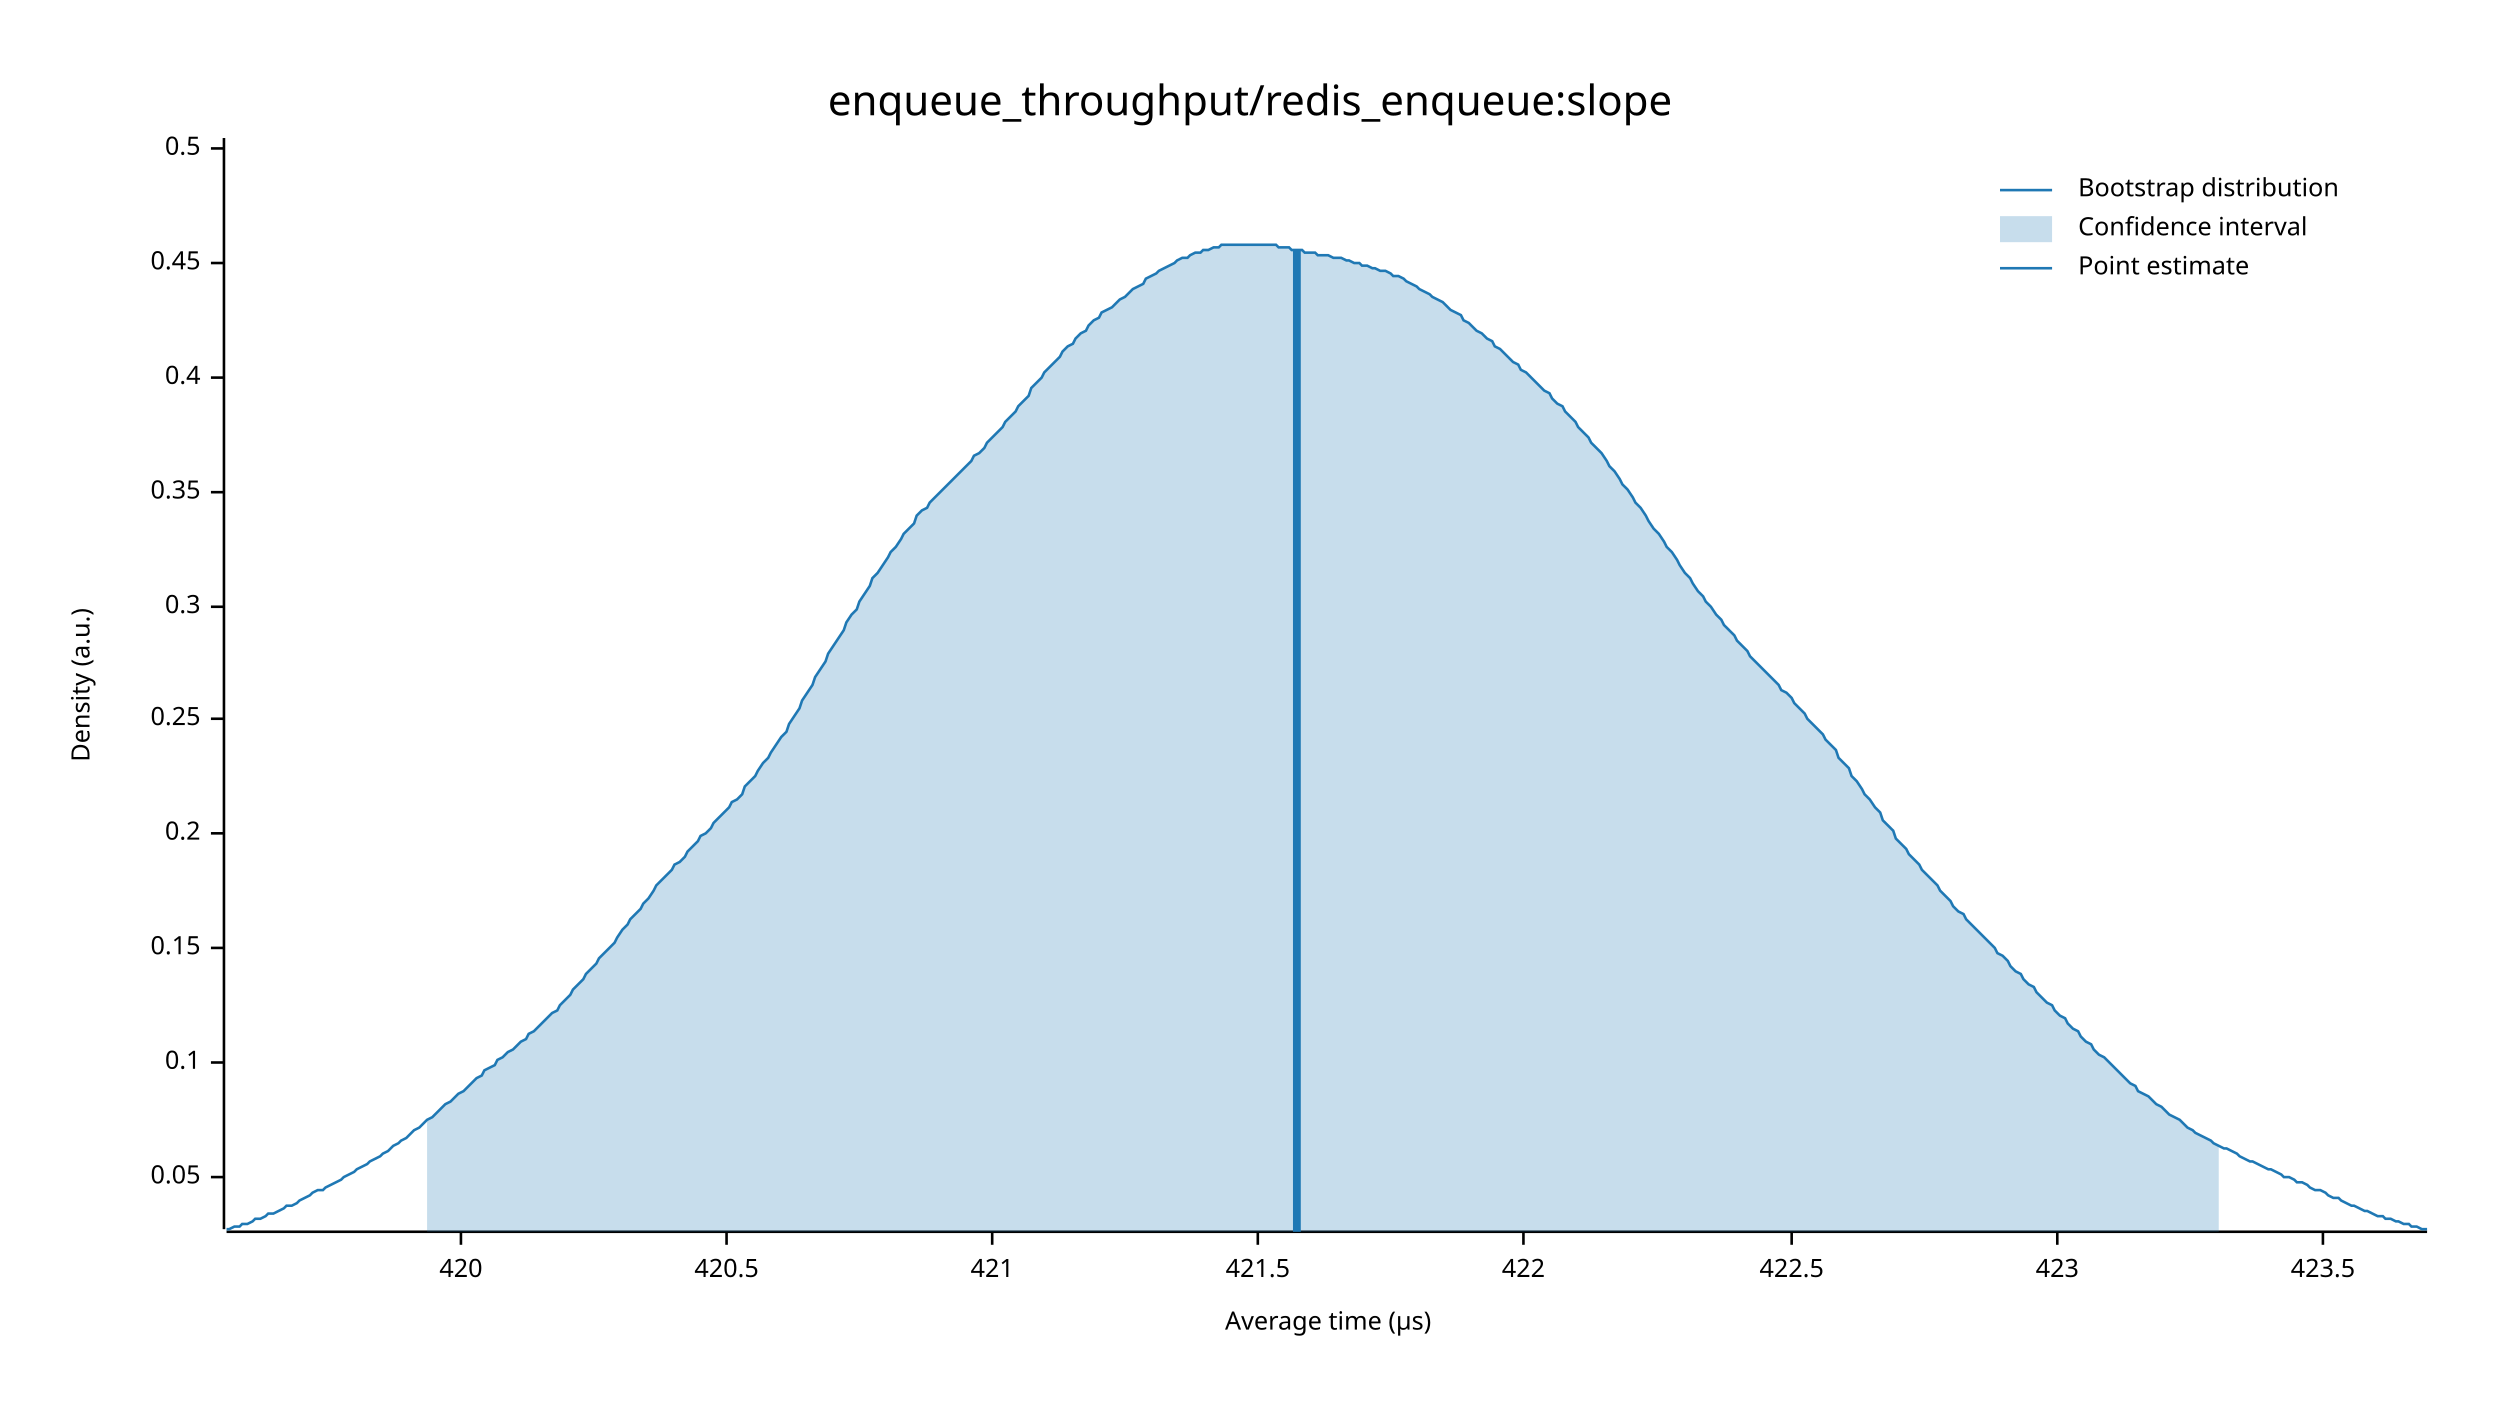
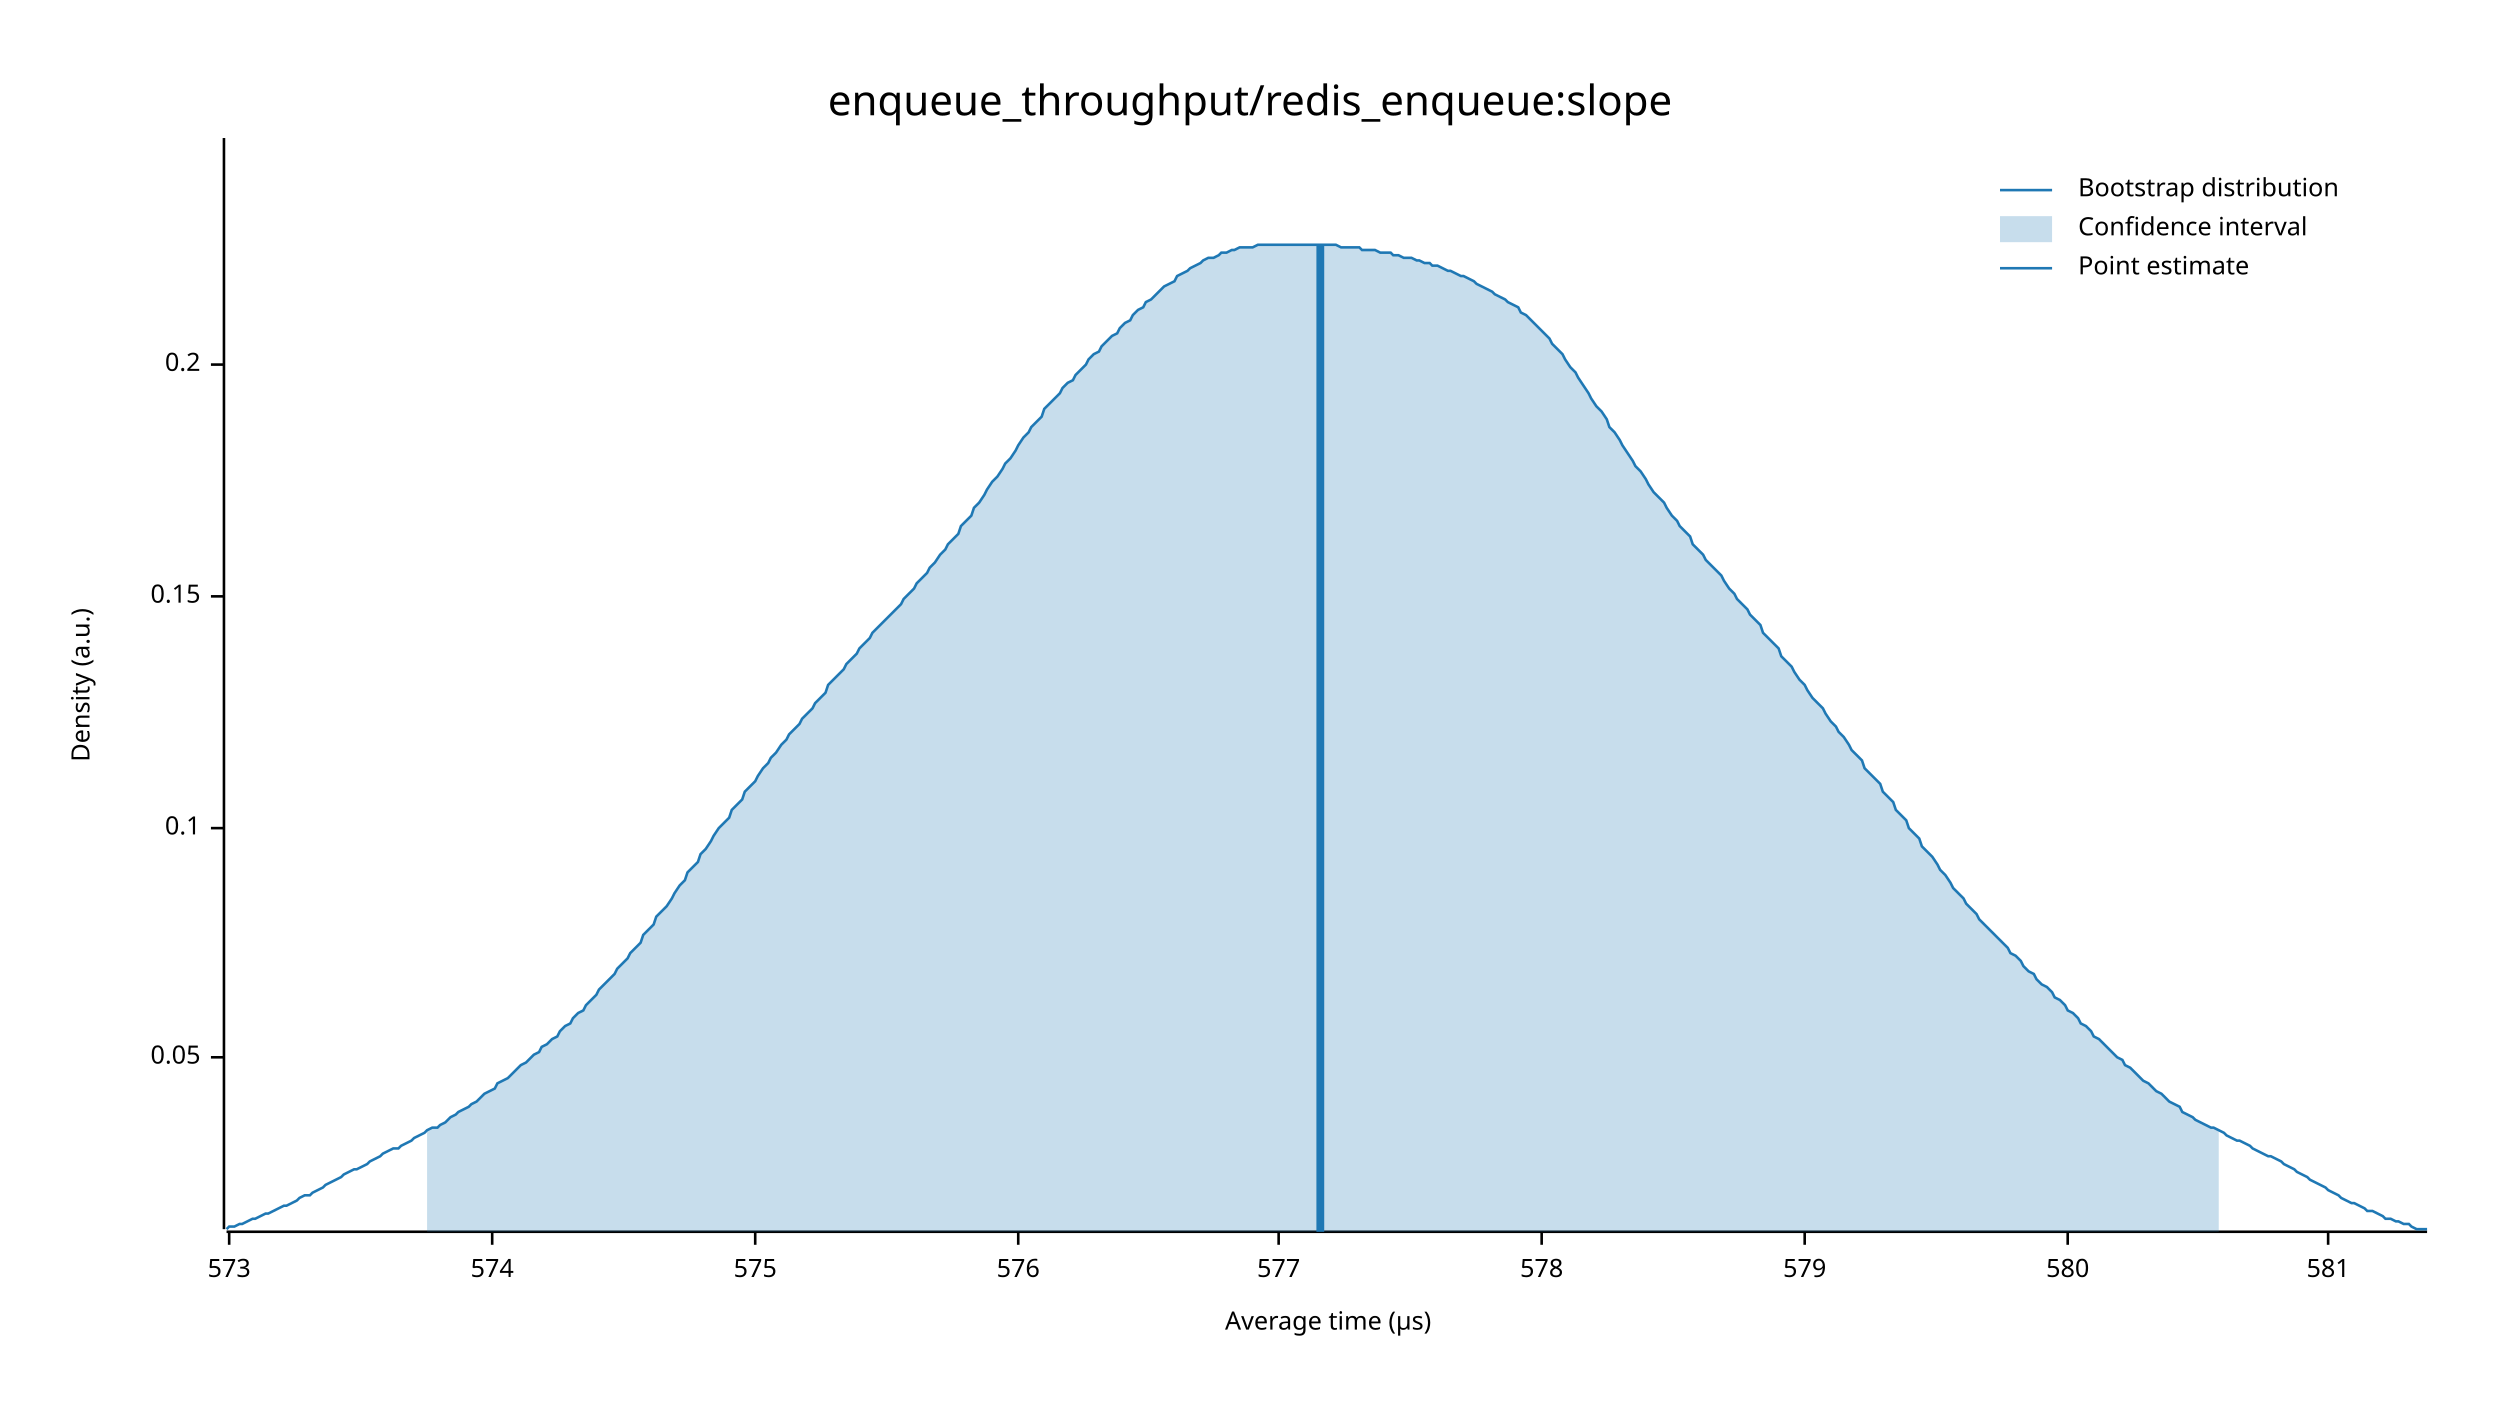
<svg xmlns="http://www.w3.org/2000/svg" width="960" height="540" viewBox="0 0 960 540">
  <text x="480" y="32" dy="0.76em" text-anchor="middle" font-family="sans-serif" font-size="16.129" opacity="1" fill="#000000">
enqueue_throughput/redis_enqueue:slope
</text>
  <text x="27" y="263" dy="0.76em" text-anchor="middle" font-family="sans-serif" font-size="9.677" opacity="1" fill="#000000" transform="rotate(270, 27, 263)">
Density (a.u.)
</text>
  <text x="510" y="513" dy="-0.5ex" text-anchor="middle" font-family="sans-serif" font-size="9.677" opacity="1" fill="#000000">
Average time (µs)
</text>
  <polyline fill="none" opacity="1" stroke="#000000" stroke-width="1" points="86,53 86,472 " />
-   <text x="77" y="452" dy="0.5ex" text-anchor="end" font-family="sans-serif" font-size="9.677" opacity="1" fill="#000000">
+   <text x="77" y="406" dy="0.5ex" text-anchor="end" font-family="sans-serif" font-size="9.677" opacity="1" fill="#000000">
0.05
</text>
-   <polyline fill="none" opacity="1" stroke="#000000" stroke-width="1" points="81,452 86,452 " />
-   <text x="77" y="408" dy="0.5ex" text-anchor="end" font-family="sans-serif" font-size="9.677" opacity="1" fill="#000000">
+   <polyline fill="none" opacity="1" stroke="#000000" stroke-width="1" points="81,406 86,406 " />
+   <text x="77" y="318" dy="0.5ex" text-anchor="end" font-family="sans-serif" font-size="9.677" opacity="1" fill="#000000">
0.1
</text>
-   <polyline fill="none" opacity="1" stroke="#000000" stroke-width="1" points="81,408 86,408 " />
-   <text x="77" y="364" dy="0.5ex" text-anchor="end" font-family="sans-serif" font-size="9.677" opacity="1" fill="#000000">
+   <polyline fill="none" opacity="1" stroke="#000000" stroke-width="1" points="81,318 86,318 " />
+   <text x="77" y="229" dy="0.5ex" text-anchor="end" font-family="sans-serif" font-size="9.677" opacity="1" fill="#000000">
0.15
</text>
-   <polyline fill="none" opacity="1" stroke="#000000" stroke-width="1" points="81,364 86,364 " />
-   <text x="77" y="320" dy="0.5ex" text-anchor="end" font-family="sans-serif" font-size="9.677" opacity="1" fill="#000000">
+   <polyline fill="none" opacity="1" stroke="#000000" stroke-width="1" points="81,229 86,229 " />
+   <text x="77" y="140" dy="0.5ex" text-anchor="end" font-family="sans-serif" font-size="9.677" opacity="1" fill="#000000">
0.2
</text>
-   <polyline fill="none" opacity="1" stroke="#000000" stroke-width="1" points="81,320 86,320 " />
-   <text x="77" y="276" dy="0.5ex" text-anchor="end" font-family="sans-serif" font-size="9.677" opacity="1" fill="#000000">
- 0.25
+   <polyline fill="none" opacity="1" stroke="#000000" stroke-width="1" points="81,140 86,140 " />
+   <polyline fill="none" opacity="1" stroke="#000000" stroke-width="1" points="87,473 932,473 " />
+   <text x="88" y="483" dy="0.76em" text-anchor="middle" font-family="sans-serif" font-size="9.677" opacity="1" fill="#000000">
+ 573
</text>
-   <polyline fill="none" opacity="1" stroke="#000000" stroke-width="1" points="81,276 86,276 " />
-   <text x="77" y="233" dy="0.5ex" text-anchor="end" font-family="sans-serif" font-size="9.677" opacity="1" fill="#000000">
- 0.3
+   <polyline fill="none" opacity="1" stroke="#000000" stroke-width="1" points="88,473 88,478 " />
+   <text x="189" y="483" dy="0.76em" text-anchor="middle" font-family="sans-serif" font-size="9.677" opacity="1" fill="#000000">
+ 574
</text>
-   <polyline fill="none" opacity="1" stroke="#000000" stroke-width="1" points="81,233 86,233 " />
-   <text x="77" y="189" dy="0.5ex" text-anchor="end" font-family="sans-serif" font-size="9.677" opacity="1" fill="#000000">
- 0.35
+   <polyline fill="none" opacity="1" stroke="#000000" stroke-width="1" points="189,473 189,478 " />
+   <text x="290" y="483" dy="0.76em" text-anchor="middle" font-family="sans-serif" font-size="9.677" opacity="1" fill="#000000">
+ 575
</text>
-   <polyline fill="none" opacity="1" stroke="#000000" stroke-width="1" points="81,189 86,189 " />
-   <text x="77" y="145" dy="0.5ex" text-anchor="end" font-family="sans-serif" font-size="9.677" opacity="1" fill="#000000">
- 0.4
+   <polyline fill="none" opacity="1" stroke="#000000" stroke-width="1" points="290,473 290,478 " />
+   <text x="391" y="483" dy="0.76em" text-anchor="middle" font-family="sans-serif" font-size="9.677" opacity="1" fill="#000000">
+ 576
</text>
-   <polyline fill="none" opacity="1" stroke="#000000" stroke-width="1" points="81,145 86,145 " />
-   <text x="77" y="101" dy="0.5ex" text-anchor="end" font-family="sans-serif" font-size="9.677" opacity="1" fill="#000000">
- 0.45
+   <polyline fill="none" opacity="1" stroke="#000000" stroke-width="1" points="391,473 391,478 " />
+   <text x="491" y="483" dy="0.76em" text-anchor="middle" font-family="sans-serif" font-size="9.677" opacity="1" fill="#000000">
+ 577
</text>
-   <polyline fill="none" opacity="1" stroke="#000000" stroke-width="1" points="81,101 86,101 " />
-   <text x="77" y="57" dy="0.5ex" text-anchor="end" font-family="sans-serif" font-size="9.677" opacity="1" fill="#000000">
- 0.5
+   <polyline fill="none" opacity="1" stroke="#000000" stroke-width="1" points="491,473 491,478 " />
+   <text x="592" y="483" dy="0.76em" text-anchor="middle" font-family="sans-serif" font-size="9.677" opacity="1" fill="#000000">
+ 578
</text>
-   <polyline fill="none" opacity="1" stroke="#000000" stroke-width="1" points="81,57 86,57 " />
-   <polyline fill="none" opacity="1" stroke="#000000" stroke-width="1" points="87,473 932,473 " />
-   <text x="177" y="483" dy="0.76em" text-anchor="middle" font-family="sans-serif" font-size="9.677" opacity="1" fill="#000000">
- 420
+   <polyline fill="none" opacity="1" stroke="#000000" stroke-width="1" points="592,473 592,478 " />
+   <text x="693" y="483" dy="0.76em" text-anchor="middle" font-family="sans-serif" font-size="9.677" opacity="1" fill="#000000">
+ 579
</text>
-   <polyline fill="none" opacity="1" stroke="#000000" stroke-width="1" points="177,473 177,478 " />
-   <text x="279" y="483" dy="0.76em" text-anchor="middle" font-family="sans-serif" font-size="9.677" opacity="1" fill="#000000">
- 420.5
+   <polyline fill="none" opacity="1" stroke="#000000" stroke-width="1" points="693,473 693,478 " />
+   <text x="794" y="483" dy="0.76em" text-anchor="middle" font-family="sans-serif" font-size="9.677" opacity="1" fill="#000000">
+ 580
</text>
-   <polyline fill="none" opacity="1" stroke="#000000" stroke-width="1" points="279,473 279,478 " />
-   <text x="381" y="483" dy="0.76em" text-anchor="middle" font-family="sans-serif" font-size="9.677" opacity="1" fill="#000000">
- 421
+   <polyline fill="none" opacity="1" stroke="#000000" stroke-width="1" points="794,473 794,478 " />
+   <text x="894" y="483" dy="0.76em" text-anchor="middle" font-family="sans-serif" font-size="9.677" opacity="1" fill="#000000">
+ 581
</text>
-   <polyline fill="none" opacity="1" stroke="#000000" stroke-width="1" points="381,473 381,478 " />
-   <text x="483" y="483" dy="0.76em" text-anchor="middle" font-family="sans-serif" font-size="9.677" opacity="1" fill="#000000">
- 421.5
- </text>
-   <polyline fill="none" opacity="1" stroke="#000000" stroke-width="1" points="483,473 483,478 " />
-   <text x="585" y="483" dy="0.76em" text-anchor="middle" font-family="sans-serif" font-size="9.677" opacity="1" fill="#000000">
- 422
- </text>
-   <polyline fill="none" opacity="1" stroke="#000000" stroke-width="1" points="585,473 585,478 " />
-   <text x="688" y="483" dy="0.76em" text-anchor="middle" font-family="sans-serif" font-size="9.677" opacity="1" fill="#000000">
- 422.5
- </text>
-   <polyline fill="none" opacity="1" stroke="#000000" stroke-width="1" points="688,473 688,478 " />
-   <text x="790" y="483" dy="0.76em" text-anchor="middle" font-family="sans-serif" font-size="9.677" opacity="1" fill="#000000">
- 423
- </text>
-   <polyline fill="none" opacity="1" stroke="#000000" stroke-width="1" points="790,473 790,478 " />
-   <text x="892" y="483" dy="0.76em" text-anchor="middle" font-family="sans-serif" font-size="9.677" opacity="1" fill="#000000">
- 423.5
- </text>
-   <polyline fill="none" opacity="1" stroke="#000000" stroke-width="1" points="892,473 892,478 " />
-   <polyline fill="none" opacity="1" stroke="#1F78B4" stroke-width="1" points="87,472 88,472 90,471 92,471 93,470 95,470 97,469 98,468 100,468 102,467 103,466 105,466 107,465 109,464 110,463 112,463 114,462 115,461 117,460 119,459 120,458 122,457 124,457 125,456 127,455 129,454 131,453 132,452 134,451 136,450 137,449 139,448 141,447 142,446 144,445 146,444 147,443 149,442 151,440 153,439 154,438 156,437 158,435 159,434 161,433 163,431 164,430 166,429 168,427 169,426 171,424 173,423 175,421 176,420 178,419 180,417 181,416 183,414 185,413 186,411 188,410 190,409 191,407 193,406 195,404 197,403 198,402 200,400 202,399 203,397 205,396 207,394 208,393 210,391 212,389 214,388 215,386 217,384 219,382 220,380 222,378 224,376 225,374 227,372 229,370 230,368 232,366 234,364 236,362 237,360 239,357 241,355 242,353 244,351 246,349 247,347 249,345 251,342 252,340 254,338 256,336 258,334 259,332 261,331 263,329 264,327 266,325 268,323 269,321 271,320 273,318 274,316 276,314 278,312 280,310 281,308 283,307 285,305 286,302 288,300 290,298 291,296 293,293 295,291 296,289 298,286 300,283 302,281 303,278 305,275 307,272 308,269 310,266 312,263 313,260 315,257 317,254 318,251 320,248 322,245 324,242 325,239 327,236 329,234 330,231 332,228 334,225 335,222 337,220 339,217 341,214 342,212 344,210 346,207 347,205 349,203 351,201 352,198 354,196 356,195 357,193 359,191 361,189 363,187 364,186 366,184 368,182 369,181 371,179 373,177 374,175 376,174 378,172 379,170 381,168 383,166 385,164 386,162 388,160 390,158 391,156 393,154 395,152 396,149 398,147 400,145 401,143 403,141 405,139 407,137 408,135 410,133 412,132 413,130 415,128 417,127 418,125 420,123 422,122 423,120 425,119 427,118 429,116 430,115 432,114 434,112 435,111 437,110 439,109 440,107 442,106 444,105 445,104 447,103 449,102 451,101 452,100 454,99 456,99 457,98 459,97 461,97 462,96 464,96 466,95 468,95 469,94 471,94 473,94 474,94 476,94 478,94 479,94 481,94 483,94 484,94 486,94 488,94 490,94 491,95 493,95 495,95 496,96 498,96 500,96 501,97 503,97 505,97 506,98 508,98 510,98 512,99 513,99 515,99 517,100 518,100 520,101 522,101 523,102 525,102 527,103 528,103 530,104 532,104 534,105 535,106 537,106 539,107 540,108 542,109 544,110 545,111 547,112 549,113 550,114 552,115 554,116 556,118 557,119 559,120 561,121 562,123 564,124 566,126 567,127 569,128 571,130 573,131 574,133 576,134 578,136 579,137 581,139 583,140 584,142 586,143 588,145 589,146 591,148 593,150 595,151 596,153 598,155 600,156 601,158 603,160 605,162 606,164 608,166 610,168 611,170 613,172 615,174 617,177 618,179 620,181 622,184 623,186 625,188 627,191 628,193 630,195 632,198 633,200 635,203 637,205 639,208 640,210 642,212 644,215 645,217 647,220 649,222 650,224 652,227 654,229 655,231 657,233 659,236 661,238 662,240 664,242 666,244 667,246 669,248 671,250 672,252 674,254 676,256 677,257 679,259 681,261 683,263 684,265 686,266 688,268 689,270 691,272 693,274 694,276 696,278 698,280 700,282 701,284 703,286 705,288 706,291 708,293 710,295 711,298 713,300 715,303 716,305 718,307 720,310 722,312 723,315 725,317 727,319 728,322 730,324 732,326 733,328 735,330 737,332 738,334 740,336 742,338 744,340 745,342 747,344 749,346 750,348 752,350 754,351 755,353 757,355 759,357 760,358 762,360 764,362 766,364 767,366 769,367 771,369 772,371 774,373 776,374 777,376 779,378 781,379 782,381 784,383 786,385 788,386 789,388 791,390 793,391 794,393 796,395 798,396 799,398 801,400 803,401 804,403 806,405 808,406 810,408 811,409 813,411 815,413 816,414 818,416 820,417 821,419 823,420 825,421 827,423 828,424 830,425 832,427 833,428 835,429 837,430 838,431 840,433 842,434 843,435 845,436 847,437 849,438 850,439 852,440 854,441 855,441 857,442 859,443 860,444 862,445 864,446 865,446 867,447 869,448 871,449 872,449 874,450 876,451 877,452 879,452 881,453 882,454 884,454 886,455 887,456 889,457 891,457 893,458 894,459 896,460 898,460 899,461 901,462 903,463 904,463 906,464 908,465 909,465 911,466 913,467 915,467 916,468 918,468 920,469 921,469 923,470 925,470 926,471 928,471 930,472 932,472 " />
-   <polygon opacity="0.25" fill="#1F78B4" points="164,430 166,429 168,427 169,426 171,424 173,423 175,421 176,420 178,419 180,417 181,416 183,414 185,413 186,411 188,410 190,409 191,407 193,406 195,404 197,403 198,402 200,400 202,399 203,397 205,396 207,394 208,393 210,391 212,389 214,388 215,386 217,384 219,382 220,380 222,378 224,376 225,374 227,372 229,370 230,368 232,366 234,364 236,362 237,360 239,357 241,355 242,353 244,351 246,349 247,347 249,345 251,342 252,340 254,338 256,336 258,334 259,332 261,331 263,329 264,327 266,325 268,323 269,321 271,320 273,318 274,316 276,314 278,312 280,310 281,308 283,307 285,305 286,302 288,300 290,298 291,296 293,293 295,291 296,289 298,286 300,283 302,281 303,278 305,275 307,272 308,269 310,266 312,263 313,260 315,257 317,254 318,251 320,248 322,245 324,242 325,239 327,236 329,234 330,231 332,228 334,225 335,222 337,220 339,217 341,214 342,212 344,210 346,207 347,205 349,203 351,201 352,198 354,196 356,195 357,193 359,191 361,189 363,187 364,186 366,184 368,182 369,181 371,179 373,177 374,175 376,174 378,172 379,170 381,168 383,166 385,164 386,162 388,160 390,158 391,156 393,154 395,152 396,149 398,147 400,145 401,143 403,141 405,139 407,137 408,135 410,133 412,132 413,130 415,128 417,127 418,125 420,123 422,122 423,120 425,119 427,118 429,116 430,115 432,114 434,112 435,111 437,110 439,109 440,107 442,106 444,105 445,104 447,103 449,102 451,101 452,100 454,99 456,99 457,98 459,97 461,97 462,96 464,96 466,95 468,95 469,94 471,94 473,94 474,94 476,94 478,94 479,94 481,94 483,94 484,94 486,94 488,94 490,94 491,95 493,95 495,95 496,96 498,96 500,96 501,97 503,97 505,97 506,98 508,98 510,98 512,99 513,99 515,99 517,100 518,100 520,101 522,101 523,102 525,102 527,103 528,103 530,104 532,104 534,105 535,106 537,106 539,107 540,108 542,109 544,110 545,111 547,112 549,113 550,114 552,115 554,116 556,118 557,119 559,120 561,121 562,123 564,124 566,126 567,127 569,128 571,130 573,131 574,133 576,134 578,136 579,137 581,139 583,140 584,142 586,143 588,145 589,146 591,148 593,150 595,151 596,153 598,155 600,156 601,158 603,160 605,162 606,164 608,166 610,168 611,170 613,172 615,174 617,177 618,179 620,181 622,184 623,186 625,188 627,191 628,193 630,195 632,198 633,200 635,203 637,205 639,208 640,210 642,212 644,215 645,217 647,220 649,222 650,224 652,227 654,229 655,231 657,233 659,236 661,238 662,240 664,242 666,244 667,246 669,248 671,250 672,252 674,254 676,256 677,257 679,259 681,261 683,263 684,265 686,266 688,268 689,270 691,272 693,274 694,276 696,278 698,280 700,282 701,284 703,286 705,288 706,291 708,293 710,295 711,298 713,300 715,303 716,305 718,307 720,310 722,312 723,315 725,317 727,319 728,322 730,324 732,326 733,328 735,330 737,332 738,334 740,336 742,338 744,340 745,342 747,344 749,346 750,348 752,350 754,351 755,353 757,355 759,357 760,358 762,360 764,362 766,364 767,366 769,367 771,369 772,371 774,373 776,374 777,376 779,378 781,379 782,381 784,383 786,385 788,386 789,388 791,390 793,391 794,393 796,395 798,396 799,398 801,400 803,401 804,403 806,405 808,406 810,408 811,409 813,411 815,413 816,414 818,416 820,417 821,419 823,420 825,421 827,423 828,424 830,425 832,427 833,428 835,429 837,430 838,431 840,433 842,434 843,435 845,436 847,437 849,438 850,439 852,440 852,473 164,473 " />
-   <polyline fill="none" opacity="1" stroke="#1F78B4" stroke-width="3" points="498,473 498,96 " />
+   <polyline fill="none" opacity="1" stroke="#000000" stroke-width="1" points="894,473 894,478 " />
+   <polyline fill="none" opacity="1" stroke="#1F78B4" stroke-width="1" points="87,472 88,471 90,471 92,470 93,470 95,469 97,468 98,468 100,467 102,466 103,466 105,465 107,464 109,463 110,463 112,462 114,461 115,460 117,459 119,459 120,458 122,457 124,456 125,455 127,454 129,453 131,452 132,451 134,450 136,449 137,449 139,448 141,447 142,446 144,445 146,444 147,443 149,442 151,441 153,441 154,440 156,439 158,438 159,437 161,436 163,435 164,434 166,433 168,433 169,432 171,431 173,429 175,428 176,427 178,426 180,425 181,424 183,423 185,421 186,420 188,419 190,418 191,416 193,415 195,414 197,412 198,411 200,409 202,408 203,407 205,405 207,404 208,402 210,401 212,399 214,398 215,396 217,394 219,393 220,391 222,389 224,388 225,386 227,384 229,382 230,380 232,378 234,376 236,374 237,372 239,370 241,368 242,366 244,364 246,362 247,359 249,357 251,355 252,352 254,350 256,348 258,345 259,343 261,340 263,338 264,335 266,333 268,331 269,328 271,326 273,323 274,321 276,318 278,316 280,314 281,311 283,309 285,307 286,304 288,302 290,300 291,298 293,295 295,293 296,291 298,289 300,286 302,284 303,282 305,280 307,278 308,276 310,274 312,272 313,270 315,268 317,266 318,263 320,261 322,259 324,257 325,255 327,253 329,251 330,249 332,247 334,245 335,243 337,241 339,239 341,237 342,236 344,234 346,232 347,230 349,228 351,226 352,224 354,222 356,220 357,218 359,216 361,213 363,211 364,209 366,207 368,205 369,202 371,200 373,198 374,195 376,193 378,190 379,188 381,185 383,183 385,180 386,178 388,176 390,173 391,171 393,168 395,166 396,164 398,162 400,160 401,157 403,155 405,153 407,151 408,149 410,147 412,146 413,144 415,142 417,140 418,138 420,136 422,135 423,133 425,131 427,129 429,128 430,126 432,124 434,123 435,121 437,119 439,118 440,116 442,115 444,113 445,112 447,110 449,109 451,108 452,106 454,105 456,104 457,103 459,102 461,101 462,100 464,99 466,99 468,98 469,97 471,97 473,96 474,96 476,95 478,95 479,95 481,95 483,94 484,94 486,94 488,94 490,94 491,94 493,94 495,94 496,94 498,94 500,94 501,94 503,94 505,94 506,94 508,94 510,94 512,94 513,94 515,95 517,95 518,95 520,95 522,95 523,96 525,96 527,96 528,96 530,97 532,97 534,97 535,98 537,98 539,99 540,99 542,99 544,100 545,100 547,101 549,101 550,102 552,102 554,103 556,104 557,104 559,105 561,106 562,106 564,107 566,108 567,109 569,110 571,111 573,112 574,113 576,114 578,115 579,116 581,117 583,118 584,120 586,121 588,123 589,124 591,126 593,128 595,130 596,132 598,134 600,136 601,138 603,141 605,143 606,145 608,148 610,151 611,153 613,156 615,158 617,161 618,164 620,166 622,169 623,171 625,174 627,177 628,179 630,181 632,184 633,186 635,189 637,191 639,193 640,195 642,198 644,200 645,202 647,204 649,206 650,209 652,211 654,213 655,215 657,217 659,219 661,221 662,223 664,226 666,228 667,230 669,232 671,234 672,236 674,238 676,240 677,243 679,245 681,247 683,249 684,252 686,254 688,256 689,258 691,261 693,263 694,265 696,268 698,270 700,272 701,274 703,277 705,279 706,281 708,283 710,286 711,288 713,290 715,292 716,295 718,297 720,299 722,301 723,304 725,306 727,308 728,311 730,313 732,315 733,318 735,320 737,322 738,325 740,327 742,329 744,332 745,334 747,336 749,339 750,341 752,343 754,345 755,347 757,349 759,351 760,353 762,355 764,357 766,359 767,360 769,362 771,364 772,366 774,367 776,369 777,371 779,373 781,374 782,376 784,378 786,379 788,381 789,383 791,384 793,386 794,388 796,389 798,391 799,393 801,394 803,396 804,398 806,399 808,401 810,403 811,404 813,406 815,407 816,409 818,410 820,412 821,413 823,415 825,416 827,418 828,419 830,420 832,422 833,423 835,424 837,425 838,427 840,428 842,429 843,430 845,431 847,432 849,433 850,433 852,434 854,435 855,436 857,437 859,438 860,438 862,439 864,440 865,441 867,442 869,443 871,444 872,444 874,445 876,446 877,447 879,448 881,449 882,450 884,451 886,452 887,453 889,454 891,455 893,456 894,457 896,458 898,459 899,460 901,461 903,462 904,462 906,463 908,464 909,465 911,465 913,466 915,467 916,468 918,468 920,469 921,469 923,470 925,470 926,471 928,472 930,472 932,472 " />
+   <polygon opacity="0.25" fill="#1F78B4" points="164,434 166,433 168,433 169,432 171,431 173,429 175,428 176,427 178,426 180,425 181,424 183,423 185,421 186,420 188,419 190,418 191,416 193,415 195,414 197,412 198,411 200,409 202,408 203,407 205,405 207,404 208,402 210,401 212,399 214,398 215,396 217,394 219,393 220,391 222,389 224,388 225,386 227,384 229,382 230,380 232,378 234,376 236,374 237,372 239,370 241,368 242,366 244,364 246,362 247,359 249,357 251,355 252,352 254,350 256,348 258,345 259,343 261,340 263,338 264,335 266,333 268,331 269,328 271,326 273,323 274,321 276,318 278,316 280,314 281,311 283,309 285,307 286,304 288,302 290,300 291,298 293,295 295,293 296,291 298,289 300,286 302,284 303,282 305,280 307,278 308,276 310,274 312,272 313,270 315,268 317,266 318,263 320,261 322,259 324,257 325,255 327,253 329,251 330,249 332,247 334,245 335,243 337,241 339,239 341,237 342,236 344,234 346,232 347,230 349,228 351,226 352,224 354,222 356,220 357,218 359,216 361,213 363,211 364,209 366,207 368,205 369,202 371,200 373,198 374,195 376,193 378,190 379,188 381,185 383,183 385,180 386,178 388,176 390,173 391,171 393,168 395,166 396,164 398,162 400,160 401,157 403,155 405,153 407,151 408,149 410,147 412,146 413,144 415,142 417,140 418,138 420,136 422,135 423,133 425,131 427,129 429,128 430,126 432,124 434,123 435,121 437,119 439,118 440,116 442,115 444,113 445,112 447,110 449,109 451,108 452,106 454,105 456,104 457,103 459,102 461,101 462,100 464,99 466,99 468,98 469,97 471,97 473,96 474,96 476,95 478,95 479,95 481,95 483,94 484,94 486,94 488,94 490,94 491,94 493,94 495,94 496,94 498,94 500,94 501,94 503,94 505,94 506,94 508,94 510,94 512,94 513,94 515,95 517,95 518,95 520,95 522,95 523,96 525,96 527,96 528,96 530,97 532,97 534,97 535,98 537,98 539,99 540,99 542,99 544,100 545,100 547,101 549,101 550,102 552,102 554,103 556,104 557,104 559,105 561,106 562,106 564,107 566,108 567,109 569,110 571,111 573,112 574,113 576,114 578,115 579,116 581,117 583,118 584,120 586,121 588,123 589,124 591,126 593,128 595,130 596,132 598,134 600,136 601,138 603,141 605,143 606,145 608,148 610,151 611,153 613,156 615,158 617,161 618,164 620,166 622,169 623,171 625,174 627,177 628,179 630,181 632,184 633,186 635,189 637,191 639,193 640,195 642,198 644,200 645,202 647,204 649,206 650,209 652,211 654,213 655,215 657,217 659,219 661,221 662,223 664,226 666,228 667,230 669,232 671,234 672,236 674,238 676,240 677,243 679,245 681,247 683,249 684,252 686,254 688,256 689,258 691,261 693,263 694,265 696,268 698,270 700,272 701,274 703,277 705,279 706,281 708,283 710,286 711,288 713,290 715,292 716,295 718,297 720,299 722,301 723,304 725,306 727,308 728,311 730,313 732,315 733,318 735,320 737,322 738,325 740,327 742,329 744,332 745,334 747,336 749,339 750,341 752,343 754,345 755,347 757,349 759,351 760,353 762,355 764,357 766,359 767,360 769,362 771,364 772,366 774,367 776,369 777,371 779,373 781,374 782,376 784,378 786,379 788,381 789,383 791,384 793,386 794,388 796,389 798,391 799,393 801,394 803,396 804,398 806,399 808,401 810,403 811,404 813,406 815,407 816,409 818,410 820,412 821,413 823,415 825,416 827,418 828,419 830,420 832,422 833,423 835,424 837,425 838,427 840,428 842,429 843,430 845,431 847,432 849,433 850,433 852,434 852,473 164,473 " />
+   <polyline fill="none" opacity="1" stroke="#1F78B4" stroke-width="3" points="507,473 507,94 " />
  <text x="798" y="68" dy="0.76em" text-anchor="start" font-family="sans-serif" font-size="9.677" opacity="1" fill="#000000">
Bootstrap distribution
</text>
  <text x="798" y="83" dy="0.76em" text-anchor="start" font-family="sans-serif" font-size="9.677" opacity="1" fill="#000000">
Confidence interval
</text>
  <text x="798" y="98" dy="0.76em" text-anchor="start" font-family="sans-serif" font-size="9.677" opacity="1" fill="#000000">
Point estimate
</text>
  <polyline fill="none" opacity="1" stroke="#1F78B4" stroke-width="1" points="768,73 788,73 " />
  <rect x="768" y="83" width="20" height="10" opacity="0.25" fill="#1F78B4" stroke="none" />
  <polyline fill="none" opacity="1" stroke="#1F78B4" stroke-width="1" points="768,103 788,103 " />
</svg>
